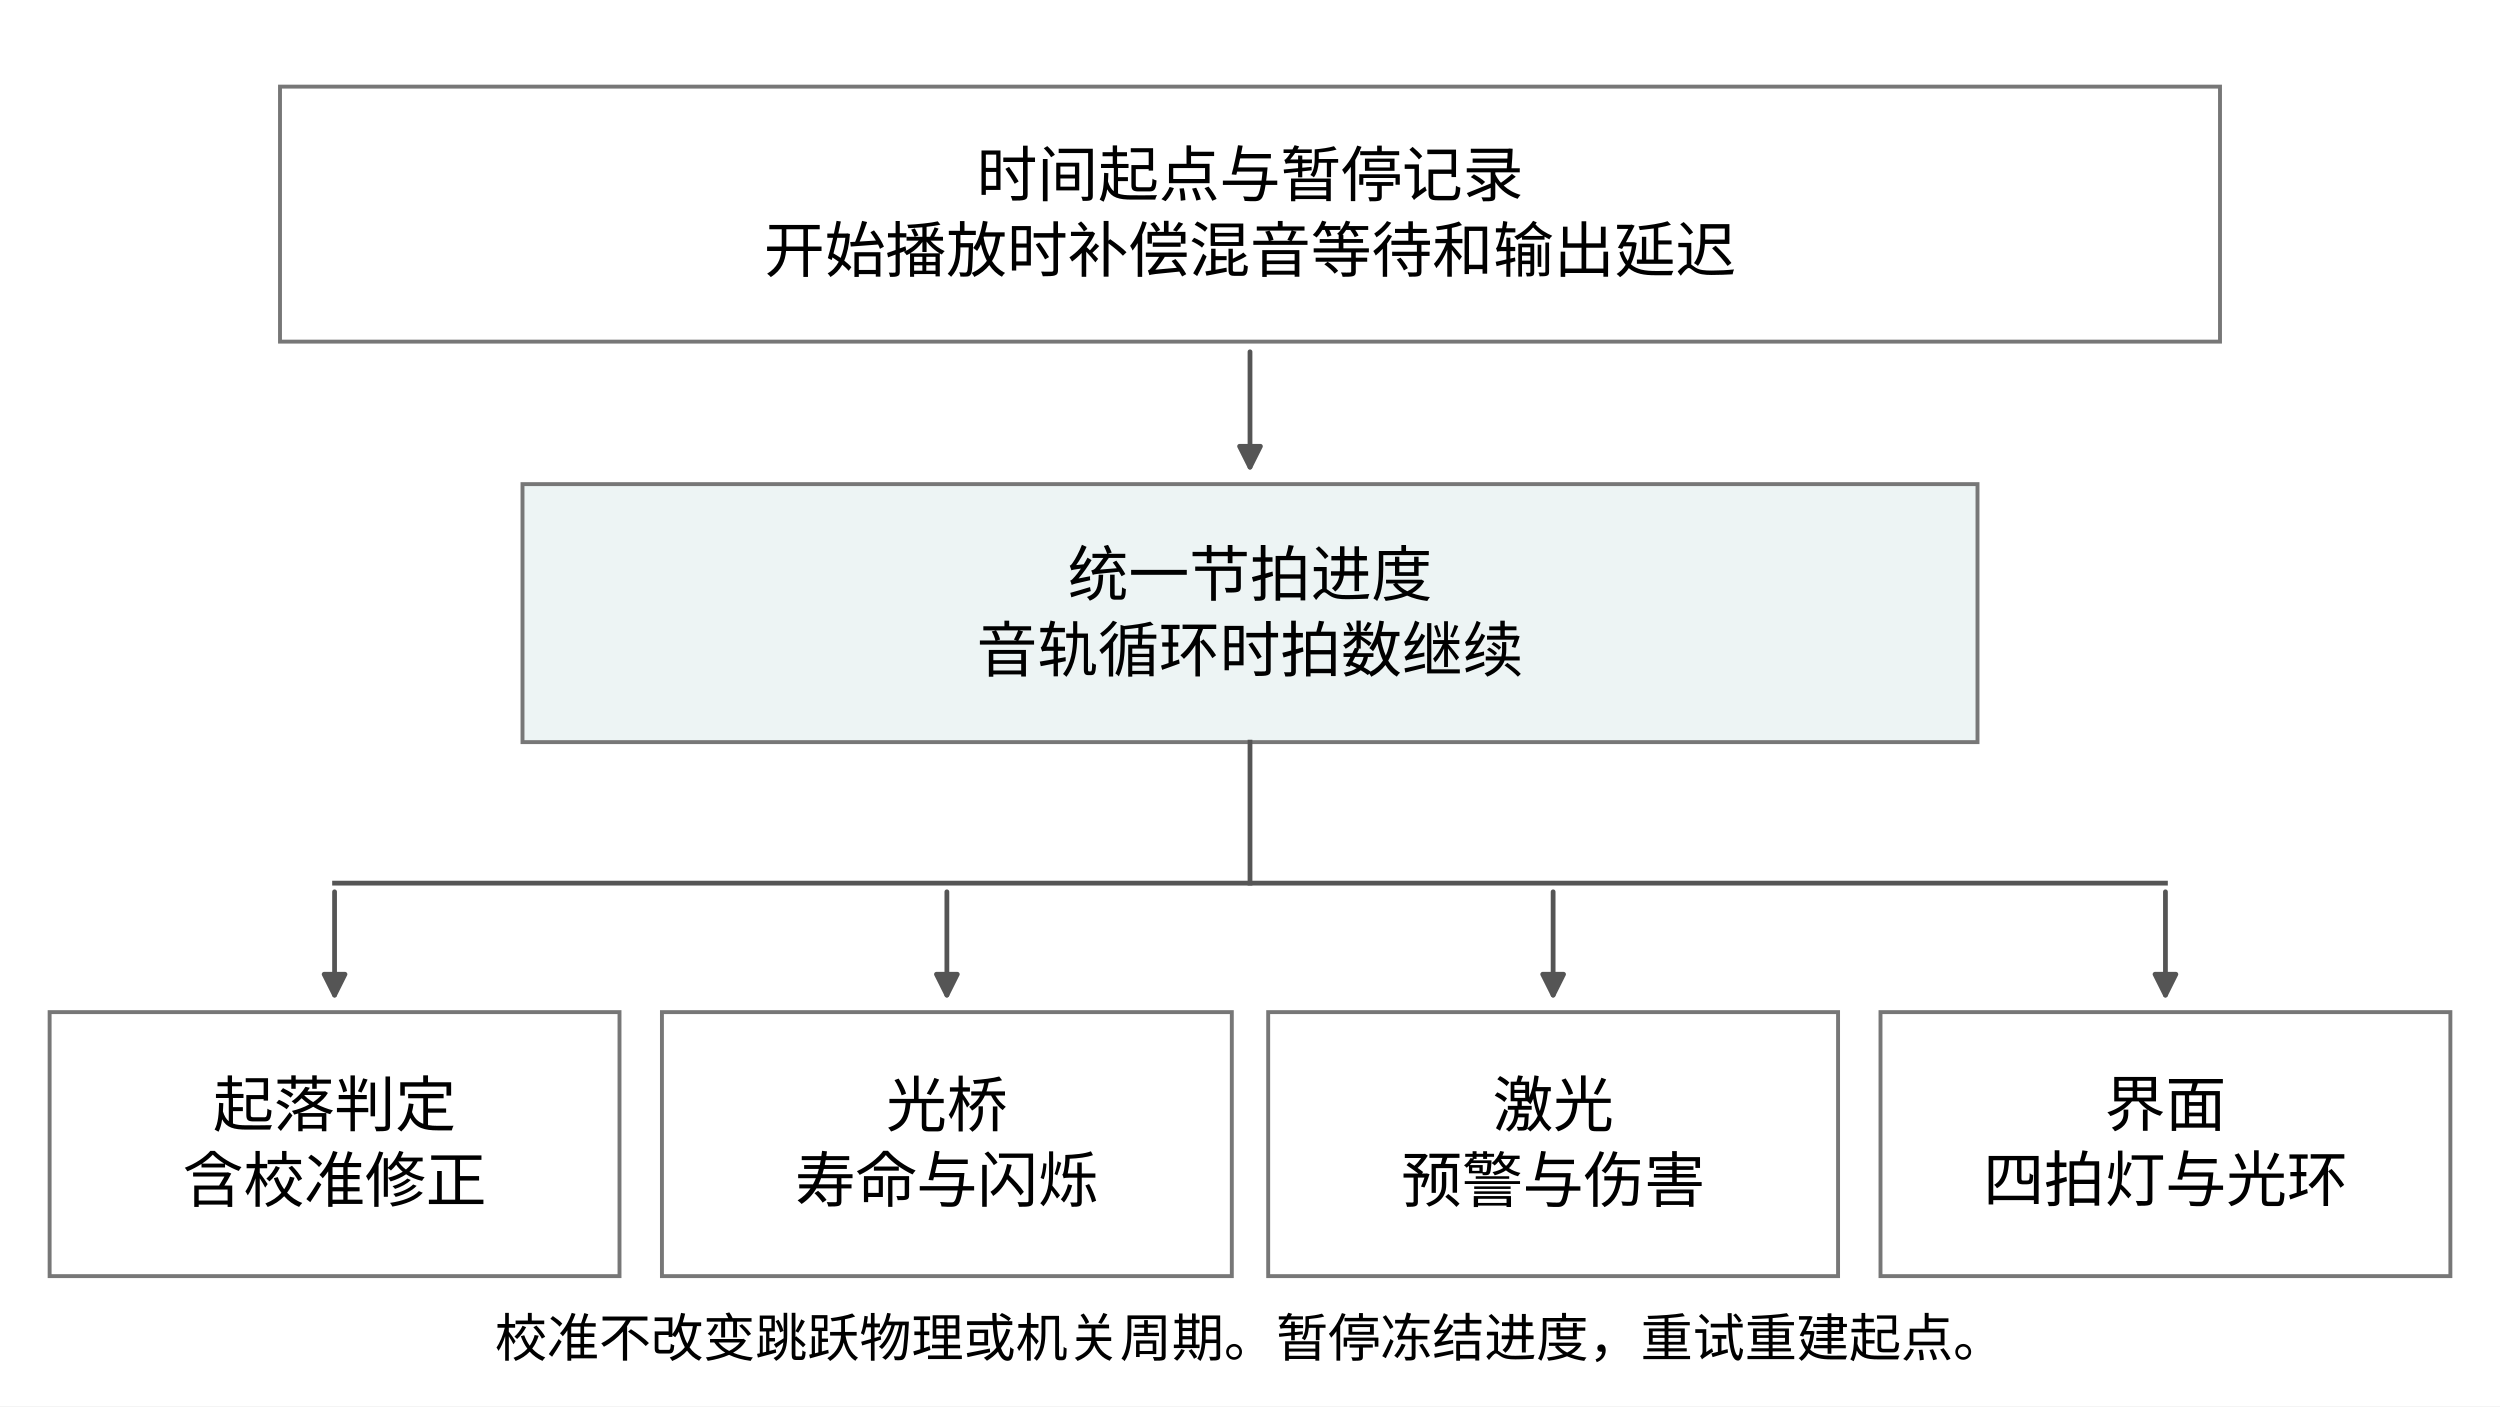
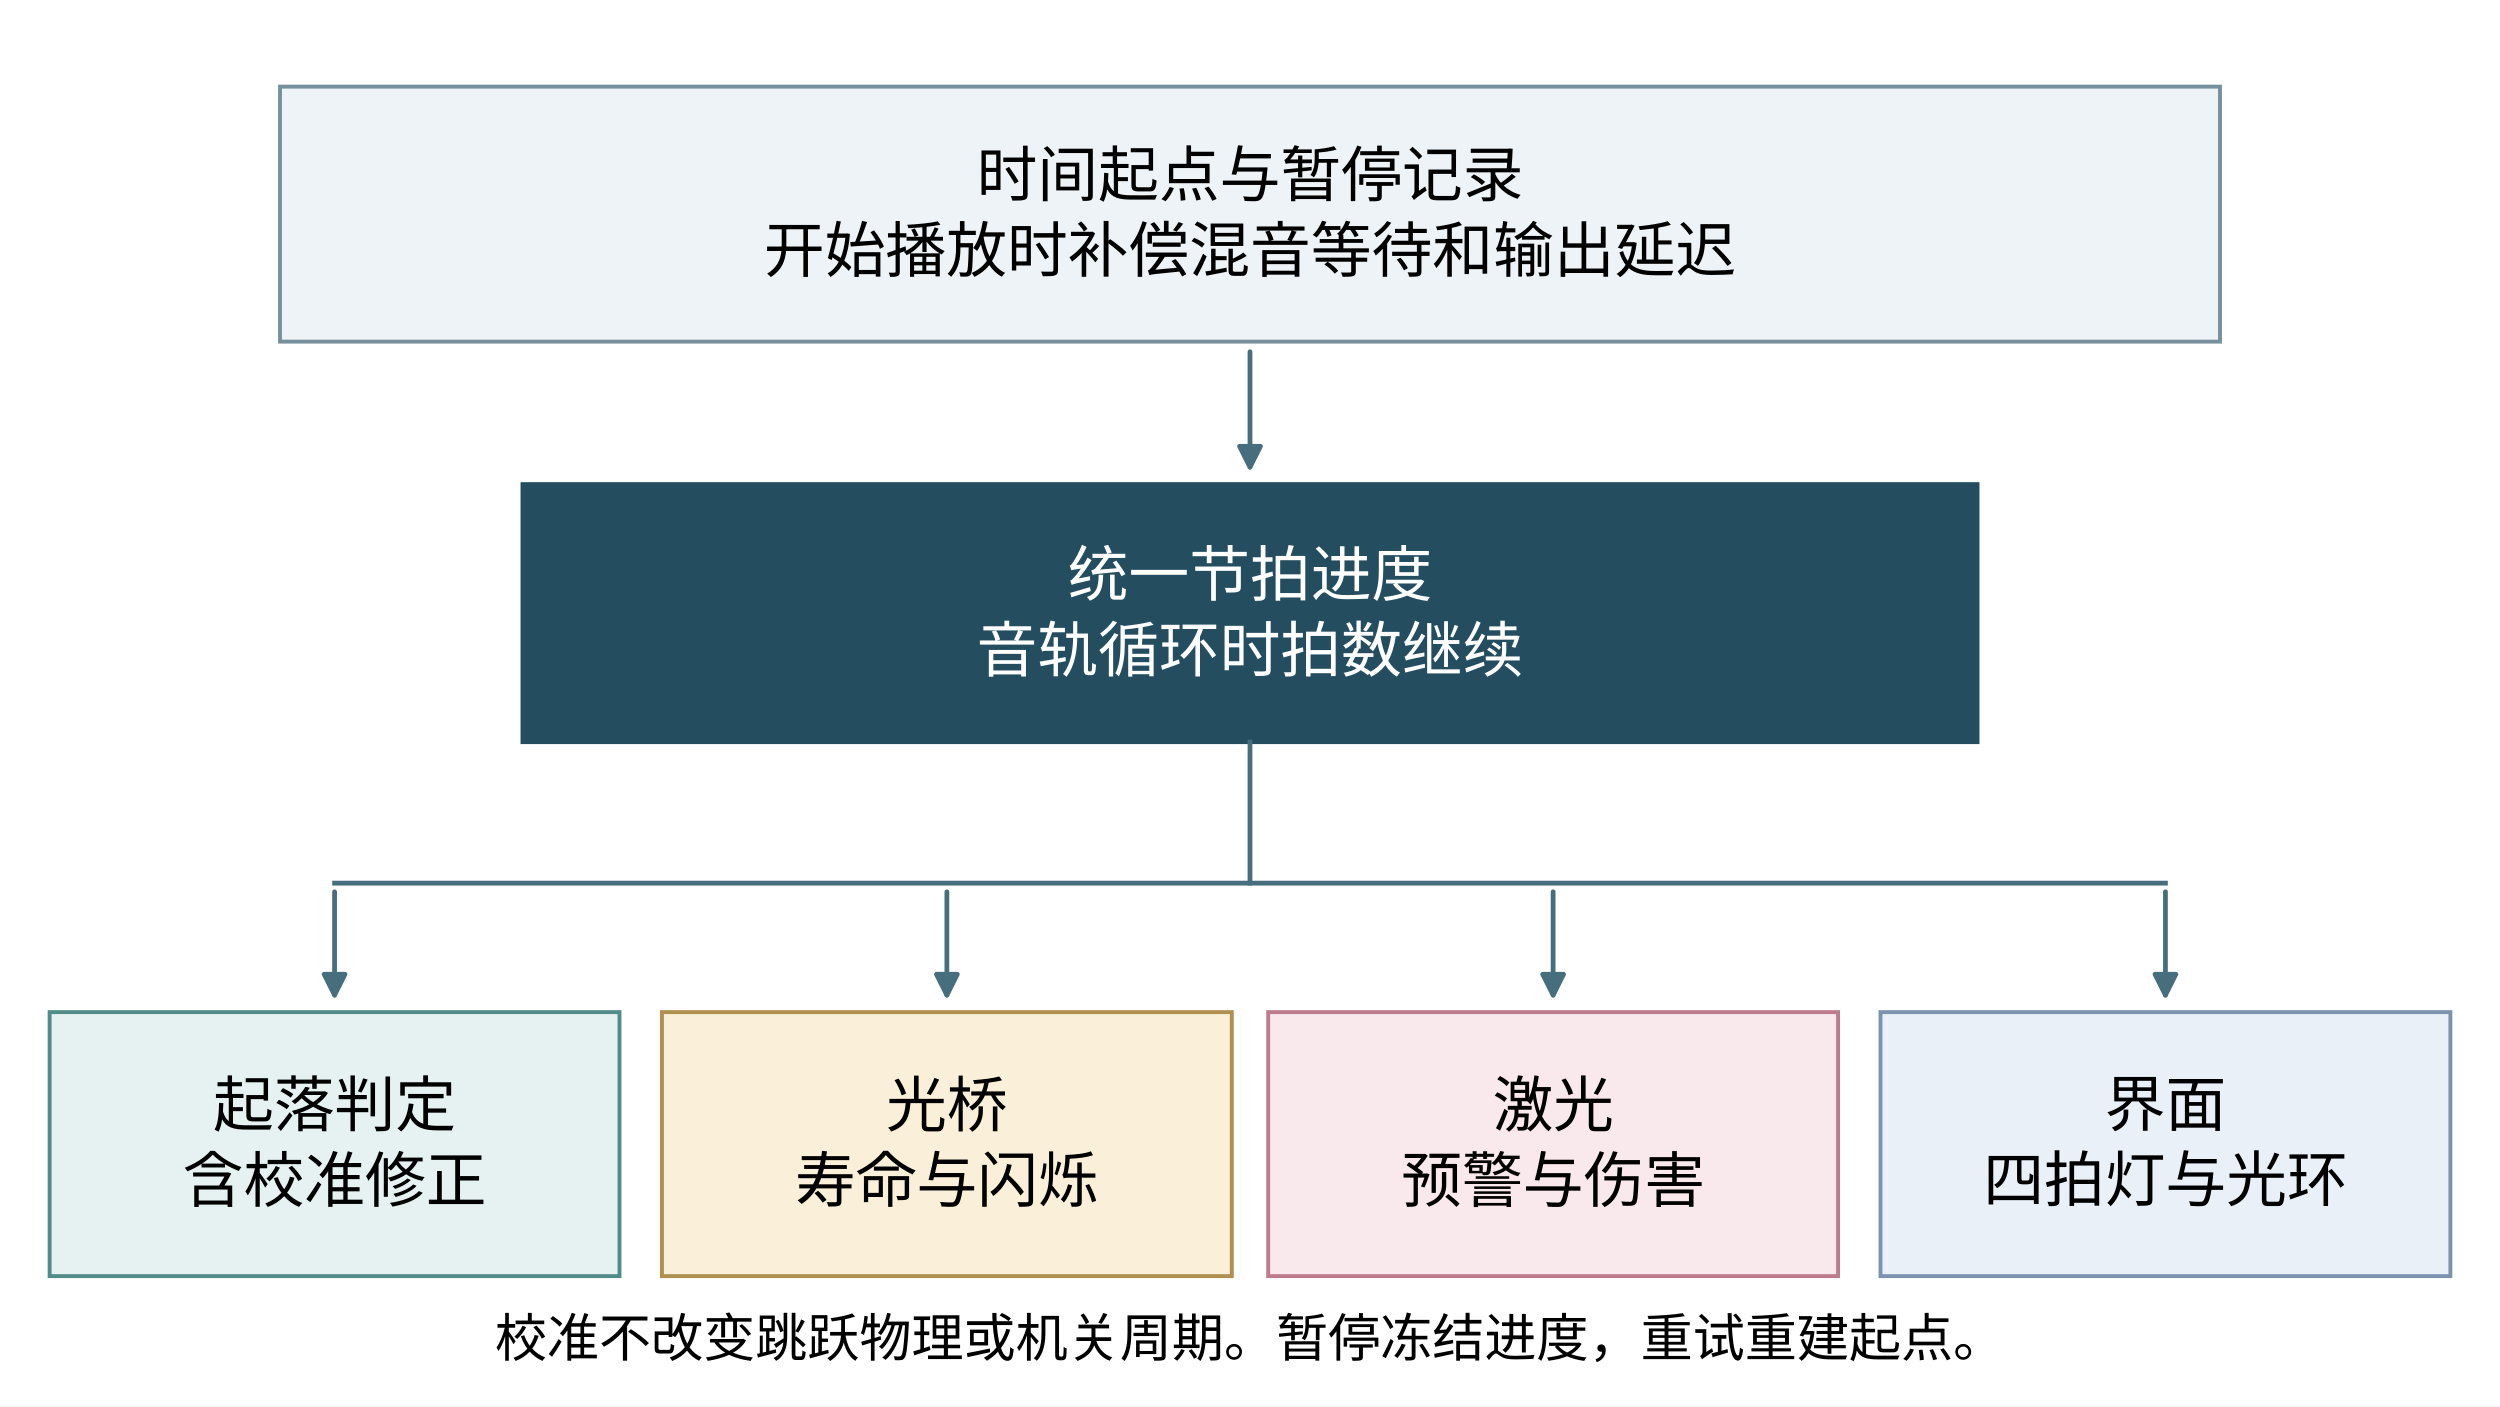
<svg xmlns="http://www.w3.org/2000/svg" width="576pt" height="324pt" viewBox="0 0 576 324" version="1.1">
  <defs>
    <style type="text/css">*{stroke-linejoin: round; stroke-linecap: butt}</style>
  </defs>
  <g id="figure_1">
    <g id="patch_1">
      <path d="M 0 324 L 576 324 L 576 0 L 0 0 z " style="fill: #ffffff" />
    </g>
    <g id="axes_1">
      <g id="patch_2">
-         <path d="M 64.512 78.71 L 511.488 78.71 L 511.488 19.958 L 64.512 19.958 z " clip-path="url(#p85af8ec64c)" style="fill: #ffffff; stroke: #777777; stroke-width: 0.9; stroke-linejoin: miter" />
+         <path d="M 64.512 78.71 L 511.488 78.71 L 511.488 19.958 L 64.512 19.958 z " clip-path="url(#pb873719464)" style="fill: #edf3f6; stroke: #77909b; stroke-width: 0.9; stroke-linejoin: miter" />
      </g>
      <g id="patch_3">
-         <path d="M 288 81.055 Q 288 94.955 288 107.625 " clip-path="url(#p85af8ec64c)" style="fill: none; stroke: #555555; stroke-width: 1.1; stroke-linecap: round" />
-         <path d="M 290.4 102.825 L 288 107.625 L 285.6 102.825 z " clip-path="url(#p85af8ec64c)" style="fill: #555555; stroke: #555555; stroke-width: 1.1; stroke-linecap: round" />
+         <path d="M 288 81.055 Q 288 94.955 288 107.625 " clip-path="url(#pb873719464)" style="fill: none; stroke: #466e7c; stroke-width: 1.1; stroke-linecap: round" />
+         <path d="M 290.4 102.825 L 288 107.625 L 285.6 102.825 z " clip-path="url(#pb873719464)" style="fill: #466e7c; stroke: #466e7c; stroke-width: 1.1; stroke-linecap: round" />
      </g>
      <g id="patch_4">
-         <path d="M 120.384 170.986 L 455.616 170.986 L 455.616 111.542 L 120.384 111.542 z " clip-path="url(#p85af8ec64c)" style="fill: #edf4f4; stroke: #777777; stroke-width: 0.9; stroke-linejoin: miter" />
+         <path d="M 120.384 170.986 L 455.616 170.986 L 455.616 111.542 L 120.384 111.542 z " clip-path="url(#pb873719464)" style="fill: #244e60; stroke: #244e60; stroke-width: 0.9; stroke-linejoin: miter" />
      </g>
      <g id="patch_5">
-         <path d="M 77.083 205.474 Q 77.083 217.987 77.083 229.27 " clip-path="url(#p85af8ec64c)" style="fill: none; stroke: #555555; stroke-width: 1.1; stroke-linecap: round" />
-         <path d="M 79.483 224.47 L 77.083 229.27 L 74.683 224.47 z " clip-path="url(#p85af8ec64c)" style="fill: #555555; stroke: #555555; stroke-width: 1.1; stroke-linecap: round" />
+         <path d="M 77.083 205.474 Q 77.083 217.987 77.083 229.27 " clip-path="url(#pb873719464)" style="fill: none; stroke: #466e7c; stroke-width: 1.1; stroke-linecap: round" />
+         <path d="M 79.483 224.47 L 77.083 229.27 L 74.683 224.47 z " clip-path="url(#pb873719464)" style="fill: #466e7c; stroke: #466e7c; stroke-width: 1.1; stroke-linecap: round" />
      </g>
      <g id="patch_6">
-         <path d="M 11.434 294.019 L 142.733 294.019 L 142.733 233.194 L 11.434 233.194 z " clip-path="url(#p85af8ec64c)" style="fill: #ffffff; stroke: #777777; stroke-width: 0.9; stroke-linejoin: miter" />
+         <path d="M 11.434 294.019 L 142.733 294.019 L 142.733 233.194 L 11.434 233.194 z " clip-path="url(#pb873719464)" style="fill: #e5f2f1; stroke: #528c88; stroke-width: 0.9; stroke-linejoin: miter" />
      </g>
      <g id="patch_7">
-         <path d="M 218.16 205.474 Q 218.16 217.987 218.16 229.27 " clip-path="url(#p85af8ec64c)" style="fill: none; stroke: #555555; stroke-width: 1.1; stroke-linecap: round" />
-         <path d="M 220.56 224.47 L 218.16 229.27 L 215.76 224.47 z " clip-path="url(#p85af8ec64c)" style="fill: #555555; stroke: #555555; stroke-width: 1.1; stroke-linecap: round" />
+         <path d="M 218.16 205.474 Q 218.16 217.987 218.16 229.27 " clip-path="url(#pb873719464)" style="fill: none; stroke: #466e7c; stroke-width: 1.1; stroke-linecap: round" />
+         <path d="M 220.56 224.47 L 218.16 229.27 L 215.76 224.47 z " clip-path="url(#pb873719464)" style="fill: #466e7c; stroke: #466e7c; stroke-width: 1.1; stroke-linecap: round" />
      </g>
      <g id="patch_8">
-         <path d="M 152.51 294.019 L 283.81 294.019 L 283.81 233.194 L 152.51 233.194 z " clip-path="url(#p85af8ec64c)" style="fill: #ffffff; stroke: #777777; stroke-width: 0.9; stroke-linejoin: miter" />
+         <path d="M 152.51 294.019 L 283.81 294.019 L 283.81 233.194 L 152.51 233.194 z " clip-path="url(#pb873719464)" style="fill: #faf0d9; stroke: #af904e; stroke-width: 0.9; stroke-linejoin: miter" />
      </g>
      <g id="patch_9">
-         <path d="M 357.84 205.474 Q 357.84 217.987 357.84 229.27 " clip-path="url(#p85af8ec64c)" style="fill: none; stroke: #555555; stroke-width: 1.1; stroke-linecap: round" />
-         <path d="M 360.24 224.47 L 357.84 229.27 L 355.44 224.47 z " clip-path="url(#p85af8ec64c)" style="fill: #555555; stroke: #555555; stroke-width: 1.1; stroke-linecap: round" />
+         <path d="M 357.84 205.474 Q 357.84 217.987 357.84 229.27 " clip-path="url(#pb873719464)" style="fill: none; stroke: #466e7c; stroke-width: 1.1; stroke-linecap: round" />
+         <path d="M 360.24 224.47 L 357.84 229.27 L 355.44 224.47 z " clip-path="url(#pb873719464)" style="fill: #466e7c; stroke: #466e7c; stroke-width: 1.1; stroke-linecap: round" />
      </g>
      <g id="patch_10">
-         <path d="M 292.19 294.019 L 423.49 294.019 L 423.49 233.194 L 292.19 233.194 z " clip-path="url(#p85af8ec64c)" style="fill: #ffffff; stroke: #777777; stroke-width: 0.9; stroke-linejoin: miter" />
+         <path d="M 292.19 294.019 L 423.49 294.019 L 423.49 233.194 L 292.19 233.194 z " clip-path="url(#pb873719464)" style="fill: #f9e9ed; stroke: #bd7c8d; stroke-width: 0.9; stroke-linejoin: miter" />
      </g>
      <g id="patch_11">
-         <path d="M 498.917 205.474 Q 498.917 217.987 498.917 229.27 " clip-path="url(#p85af8ec64c)" style="fill: none; stroke: #555555; stroke-width: 1.1; stroke-linecap: round" />
-         <path d="M 501.317 224.47 L 498.917 229.27 L 496.517 224.47 z " clip-path="url(#p85af8ec64c)" style="fill: #555555; stroke: #555555; stroke-width: 1.1; stroke-linecap: round" />
+         <path d="M 498.917 205.474 Q 498.917 217.987 498.917 229.27 " clip-path="url(#pb873719464)" style="fill: none; stroke: #466e7c; stroke-width: 1.1; stroke-linecap: round" />
+         <path d="M 501.317 224.47 L 498.917 229.27 L 496.517 224.47 z " clip-path="url(#pb873719464)" style="fill: #466e7c; stroke: #466e7c; stroke-width: 1.1; stroke-linecap: round" />
      </g>
      <g id="patch_12">
-         <path d="M 433.267 294.019 L 564.566 294.019 L 564.566 233.194 L 433.267 233.194 z " clip-path="url(#p85af8ec64c)" style="fill: #ffffff; stroke: #777777; stroke-width: 0.9; stroke-linejoin: miter" />
+         <path d="M 433.267 294.019 L 564.566 294.019 L 564.566 233.194 L 433.267 233.194 z " clip-path="url(#pb873719464)" style="fill: #eaf0f7; stroke: #7c93ae; stroke-width: 0.9; stroke-linejoin: miter" />
      </g>
      <g id="line2d_1">
-         <path d="M 77.083 203.472 L 498.917 203.472 " clip-path="url(#p85af8ec64c)" style="fill: none; stroke: #555555; stroke-width: 1.1; stroke-linecap: square" />
+         <path d="M 77.083 203.472 L 498.917 203.472 " clip-path="url(#pb873719464)" style="fill: none; stroke: #466e7c; stroke-width: 1.1; stroke-linecap: square" />
      </g>
      <g id="line2d_2">
-         <path d="M 288 170.986 L 288 203.472 " clip-path="url(#p85af8ec64c)" style="fill: none; stroke: #555555; stroke-width: 1.1; stroke-linecap: square" />
+         <path d="M 288 170.986 L 288 203.472 " clip-path="url(#pb873719464)" style="fill: none; stroke: #466e7c; stroke-width: 1.1; stroke-linecap: square" />
      </g>
      <g id="text_1">
        <text style="font-size: 14px; font-family: 'DejaVu Sans', 'Bitstream Vera Sans', 'Computer Modern Sans Serif', 'Lucida Grande', 'Verdana', 'Geneva', 'Lucid', 'Arial', 'Helvetica', 'Avant Garde', sans-serif" transform="translate(225 45.24377)">时间起点与暂停记录</text>
        <text style="font-size: 14px; font-family: 'DejaVu Sans', 'Bitstream Vera Sans', 'Computer Modern Sans Serif', 'Lucida Grande', 'Verdana', 'Geneva', 'Lucid', 'Arial', 'Helvetica', 'Avant Garde', sans-serif" transform="translate(176 62.66721)">开始播放时补偿混音等待和输出延迟</text>
      </g>
      <g id="text_2">
-         <text style="font-size: 14px; font-family: 'DejaVu Sans', 'Bitstream Vera Sans', 'Computer Modern Sans Serif', 'Lucida Grande', 'Verdana', 'Geneva', 'Lucid', 'Arial', 'Helvetica', 'Avant Garde', sans-serif" transform="translate(246 137.3265)">统一节拍进度</text>
-         <text style="font-size: 14px; font-family: 'DejaVu Sans', 'Bitstream Vera Sans', 'Computer Modern Sans Serif', 'Lucida Grande', 'Verdana', 'Geneva', 'Lucid', 'Arial', 'Helvetica', 'Avant Garde', sans-serif" transform="translate(225 154.7718)">音轨循环时拍数继续</text>
+         <text style="font-size: 14px; font-family: 'DejaVu Sans', 'Bitstream Vera Sans', 'Computer Modern Sans Serif', 'Lucida Grande', 'Verdana', 'Geneva', 'Lucid', 'Arial', 'Helvetica', 'Avant Garde', sans-serif; fill: #ffffff" transform="translate(246 137.3265)">统一节拍进度</text>
+         <text style="font-size: 14px; font-family: 'DejaVu Sans', 'Bitstream Vera Sans', 'Computer Modern Sans Serif', 'Lucida Grande', 'Verdana', 'Geneva', 'Lucid', 'Arial', 'Helvetica', 'Avant Garde', sans-serif; fill: #ffffff" transform="translate(225 154.7718)">音轨循环时拍数继续</text>
      </g>
      <g id="text_3">
        <text style="font-size: 14px; font-family: 'DejaVu Sans', 'Bitstream Vera Sans', 'Computer Modern Sans Serif', 'Lucida Grande', 'Verdana', 'Geneva', 'Lucid', 'Arial', 'Helvetica', 'Avant Garde', sans-serif" transform="translate(49.0832 259.5158)">起落判定</text>
        <text style="font-size: 14px; font-family: 'DejaVu Sans', 'Bitstream Vera Sans', 'Computer Modern Sans Serif', 'Lucida Grande', 'Verdana', 'Geneva', 'Lucid', 'Arial', 'Helvetica', 'Avant Garde', sans-serif" transform="translate(42.0832 276.9392)">含校准修正</text>
      </g>
      <g id="text_4">
        <text style="font-size: 14px; font-family: 'DejaVu Sans', 'Bitstream Vera Sans', 'Computer Modern Sans Serif', 'Lucida Grande', 'Verdana', 'Geneva', 'Lucid', 'Arial', 'Helvetica', 'Avant Garde', sans-serif" transform="translate(204.16 259.5814)">光桥</text>
        <text style="font-size: 14px; font-family: 'DejaVu Sans', 'Bitstream Vera Sans', 'Computer Modern Sans Serif', 'Lucida Grande', 'Verdana', 'Geneva', 'Lucid', 'Arial', 'Helvetica', 'Avant Garde', sans-serif" transform="translate(183.16 276.9283)">寿命与闪烁</text>
      </g>
      <g id="text_5">
        <text style="font-size: 14px; font-family: 'DejaVu Sans', 'Bitstream Vera Sans', 'Computer Modern Sans Serif', 'Lucida Grande', 'Verdana', 'Geneva', 'Lucid', 'Arial', 'Helvetica', 'Avant Garde', sans-serif" transform="translate(343.84 259.5431)">激光</text>
        <text style="font-size: 14px; font-family: 'DejaVu Sans', 'Bitstream Vera Sans', 'Computer Modern Sans Serif', 'Lucida Grande', 'Verdana', 'Geneva', 'Lucid', 'Arial', 'Helvetica', 'Avant Garde', sans-serif" transform="translate(322.84 276.9666)">预警与伤害</text>
      </g>
      <g id="text_6">
        <text style="font-size: 14px; font-family: 'DejaVu Sans', 'Bitstream Vera Sans', 'Computer Modern Sans Serif', 'Lucida Grande', 'Verdana', 'Geneva', 'Lucid', 'Arial', 'Helvetica', 'Avant Garde', sans-serif" transform="translate(484.9168 259.4447)">界面</text>
        <text style="font-size: 14px; font-family: 'DejaVu Sans', 'Bitstream Vera Sans', 'Computer Modern Sans Serif', 'Lucida Grande', 'Verdana', 'Geneva', 'Lucid', 'Arial', 'Helvetica', 'Avant Garde', sans-serif" transform="translate(456.9168 276.7916)">四拍灯与光环</text>
      </g>
      <g id="text_7">
        <text style="font-size: 12px; font-family: 'DejaVu Sans', 'Bitstream Vera Sans', 'Computer Modern Sans Serif', 'Lucida Grande', 'Verdana', 'Geneva', 'Lucid', 'Arial', 'Helvetica', 'Avant Garde', sans-serif; text-anchor: middle" x="288" y="312.566" transform="rotate(-0 288 312.5657)">校准不改变跳跃物理或机关周期。暂停冻结进度，重试重建起点。</text>
      </g>
    </g>
  </g>
  <defs>
-     <clipPath id="p85af8ec64c">
+     <clipPath id="pb873719464">
      <rect x="8.64" y="6.48" width="558.72" height="311.04" />
    </clipPath>
  </defs>
</svg>
